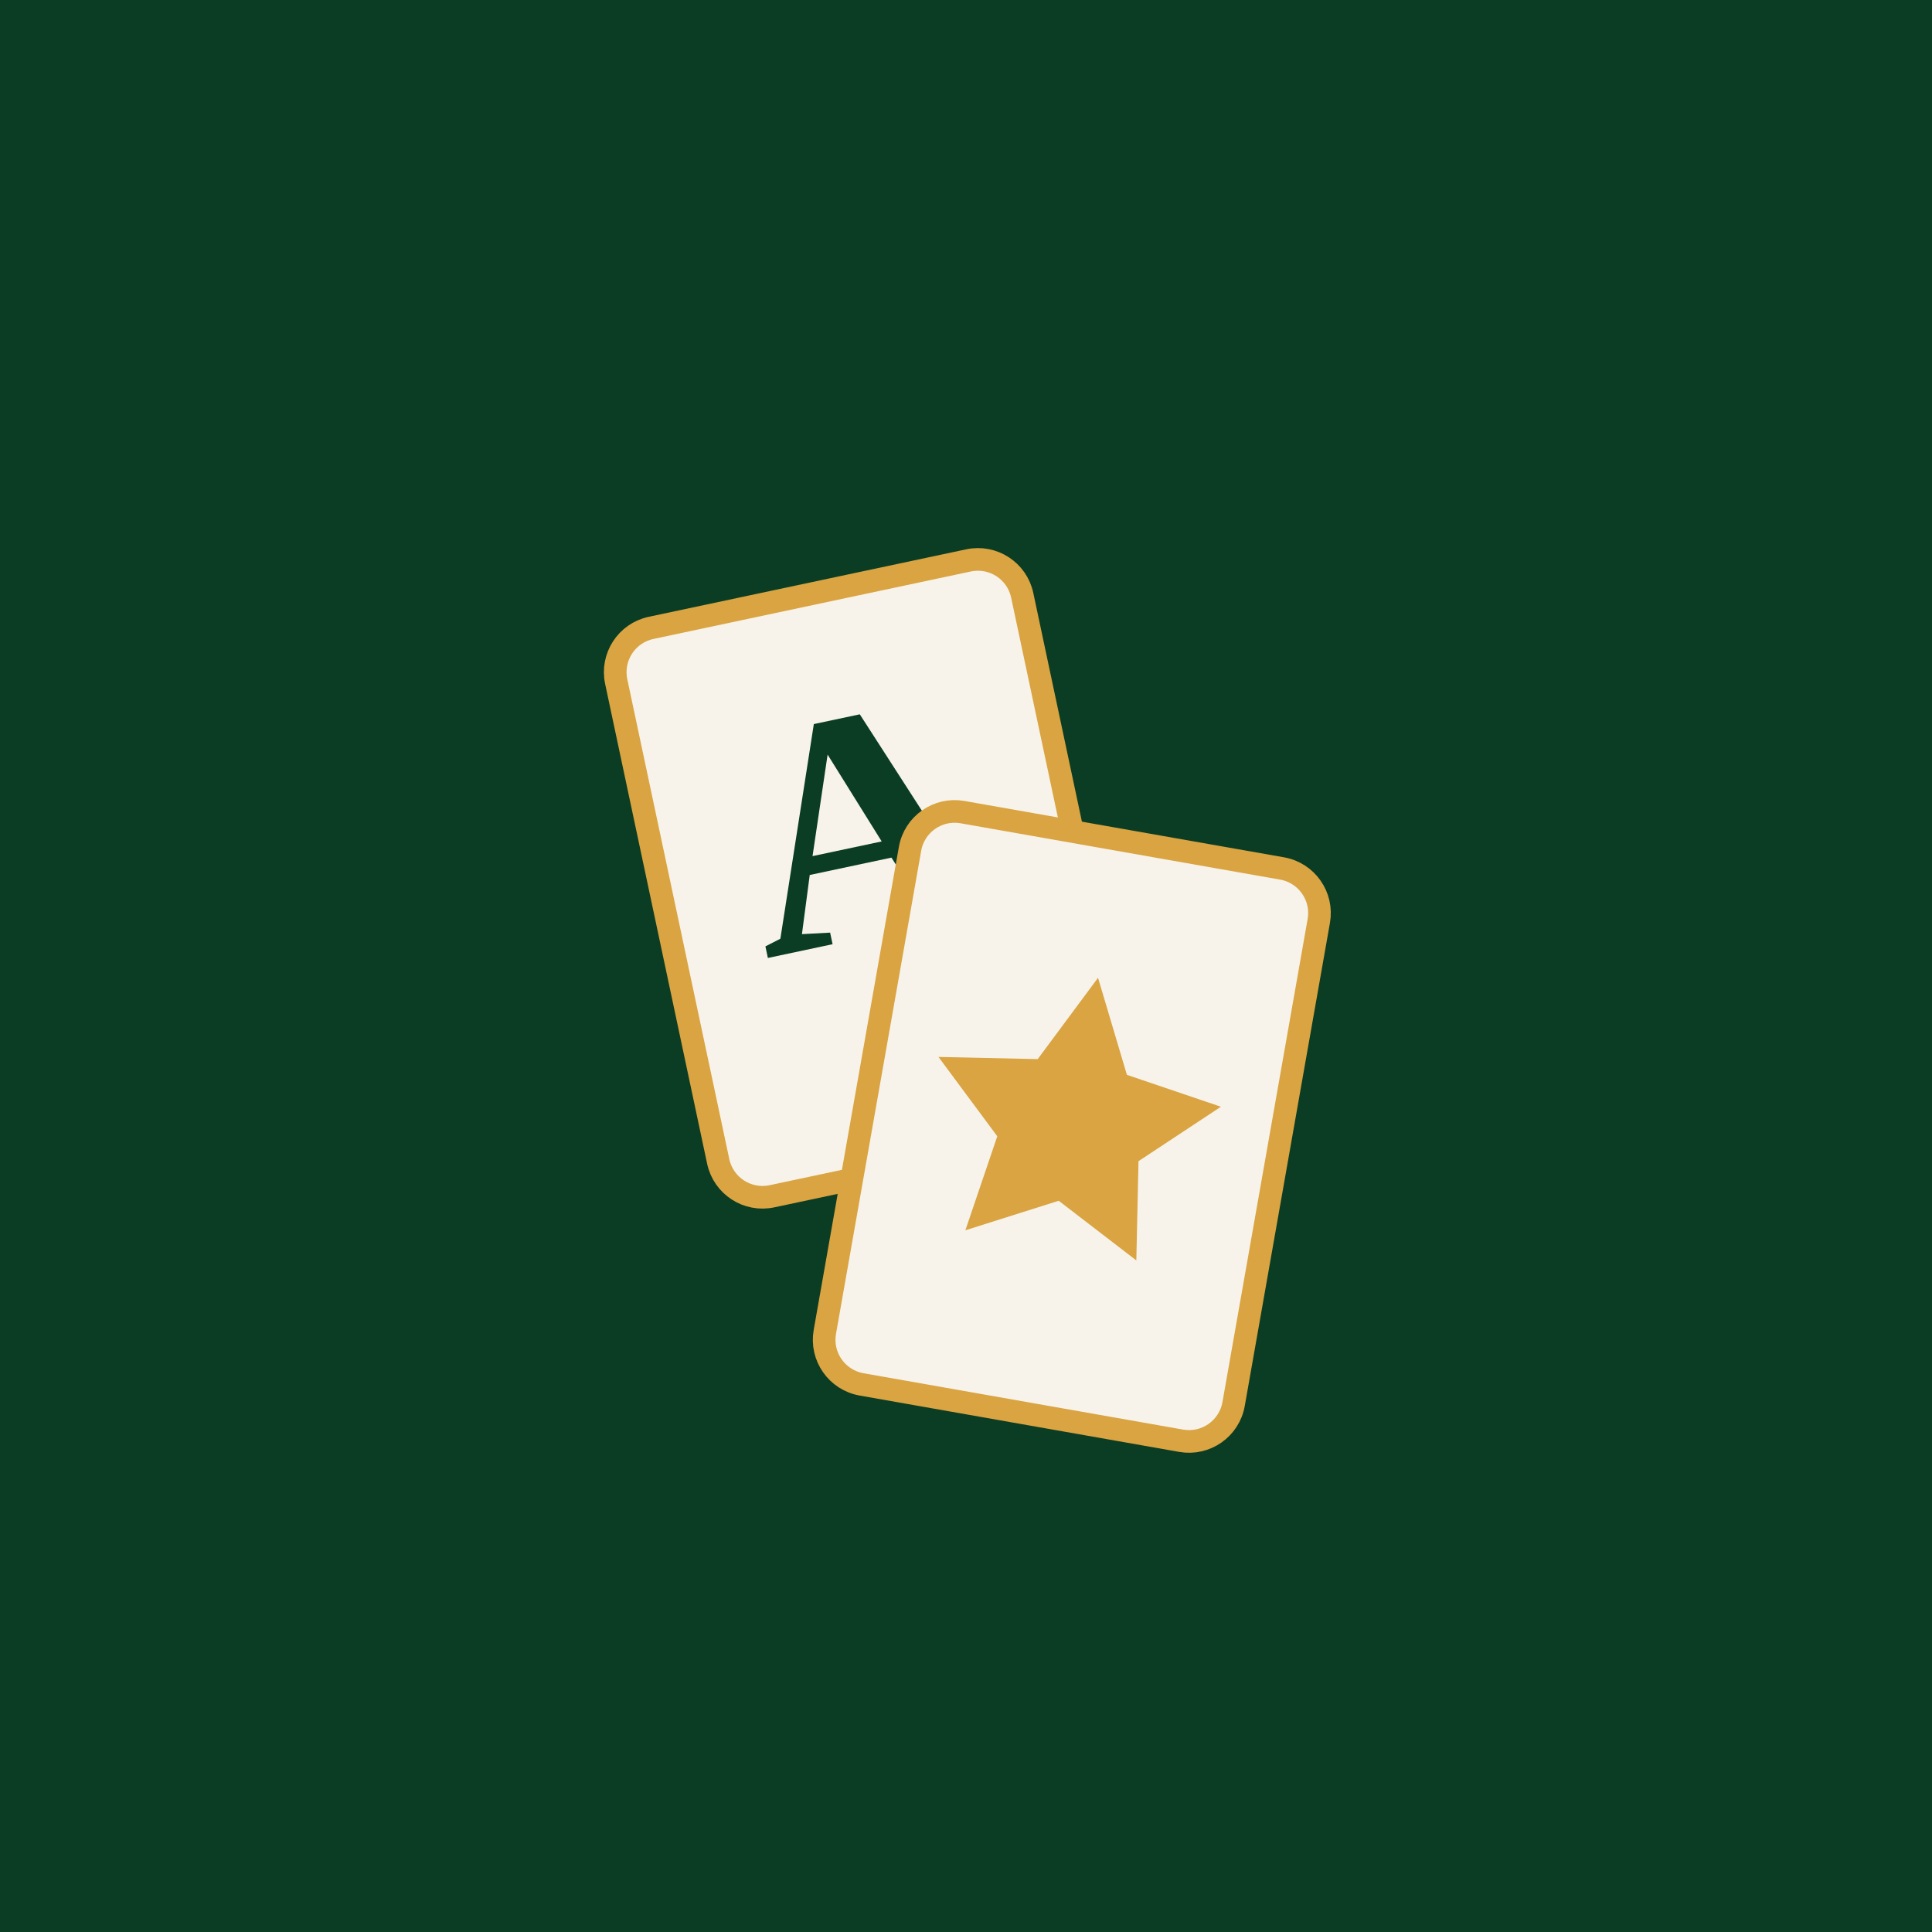
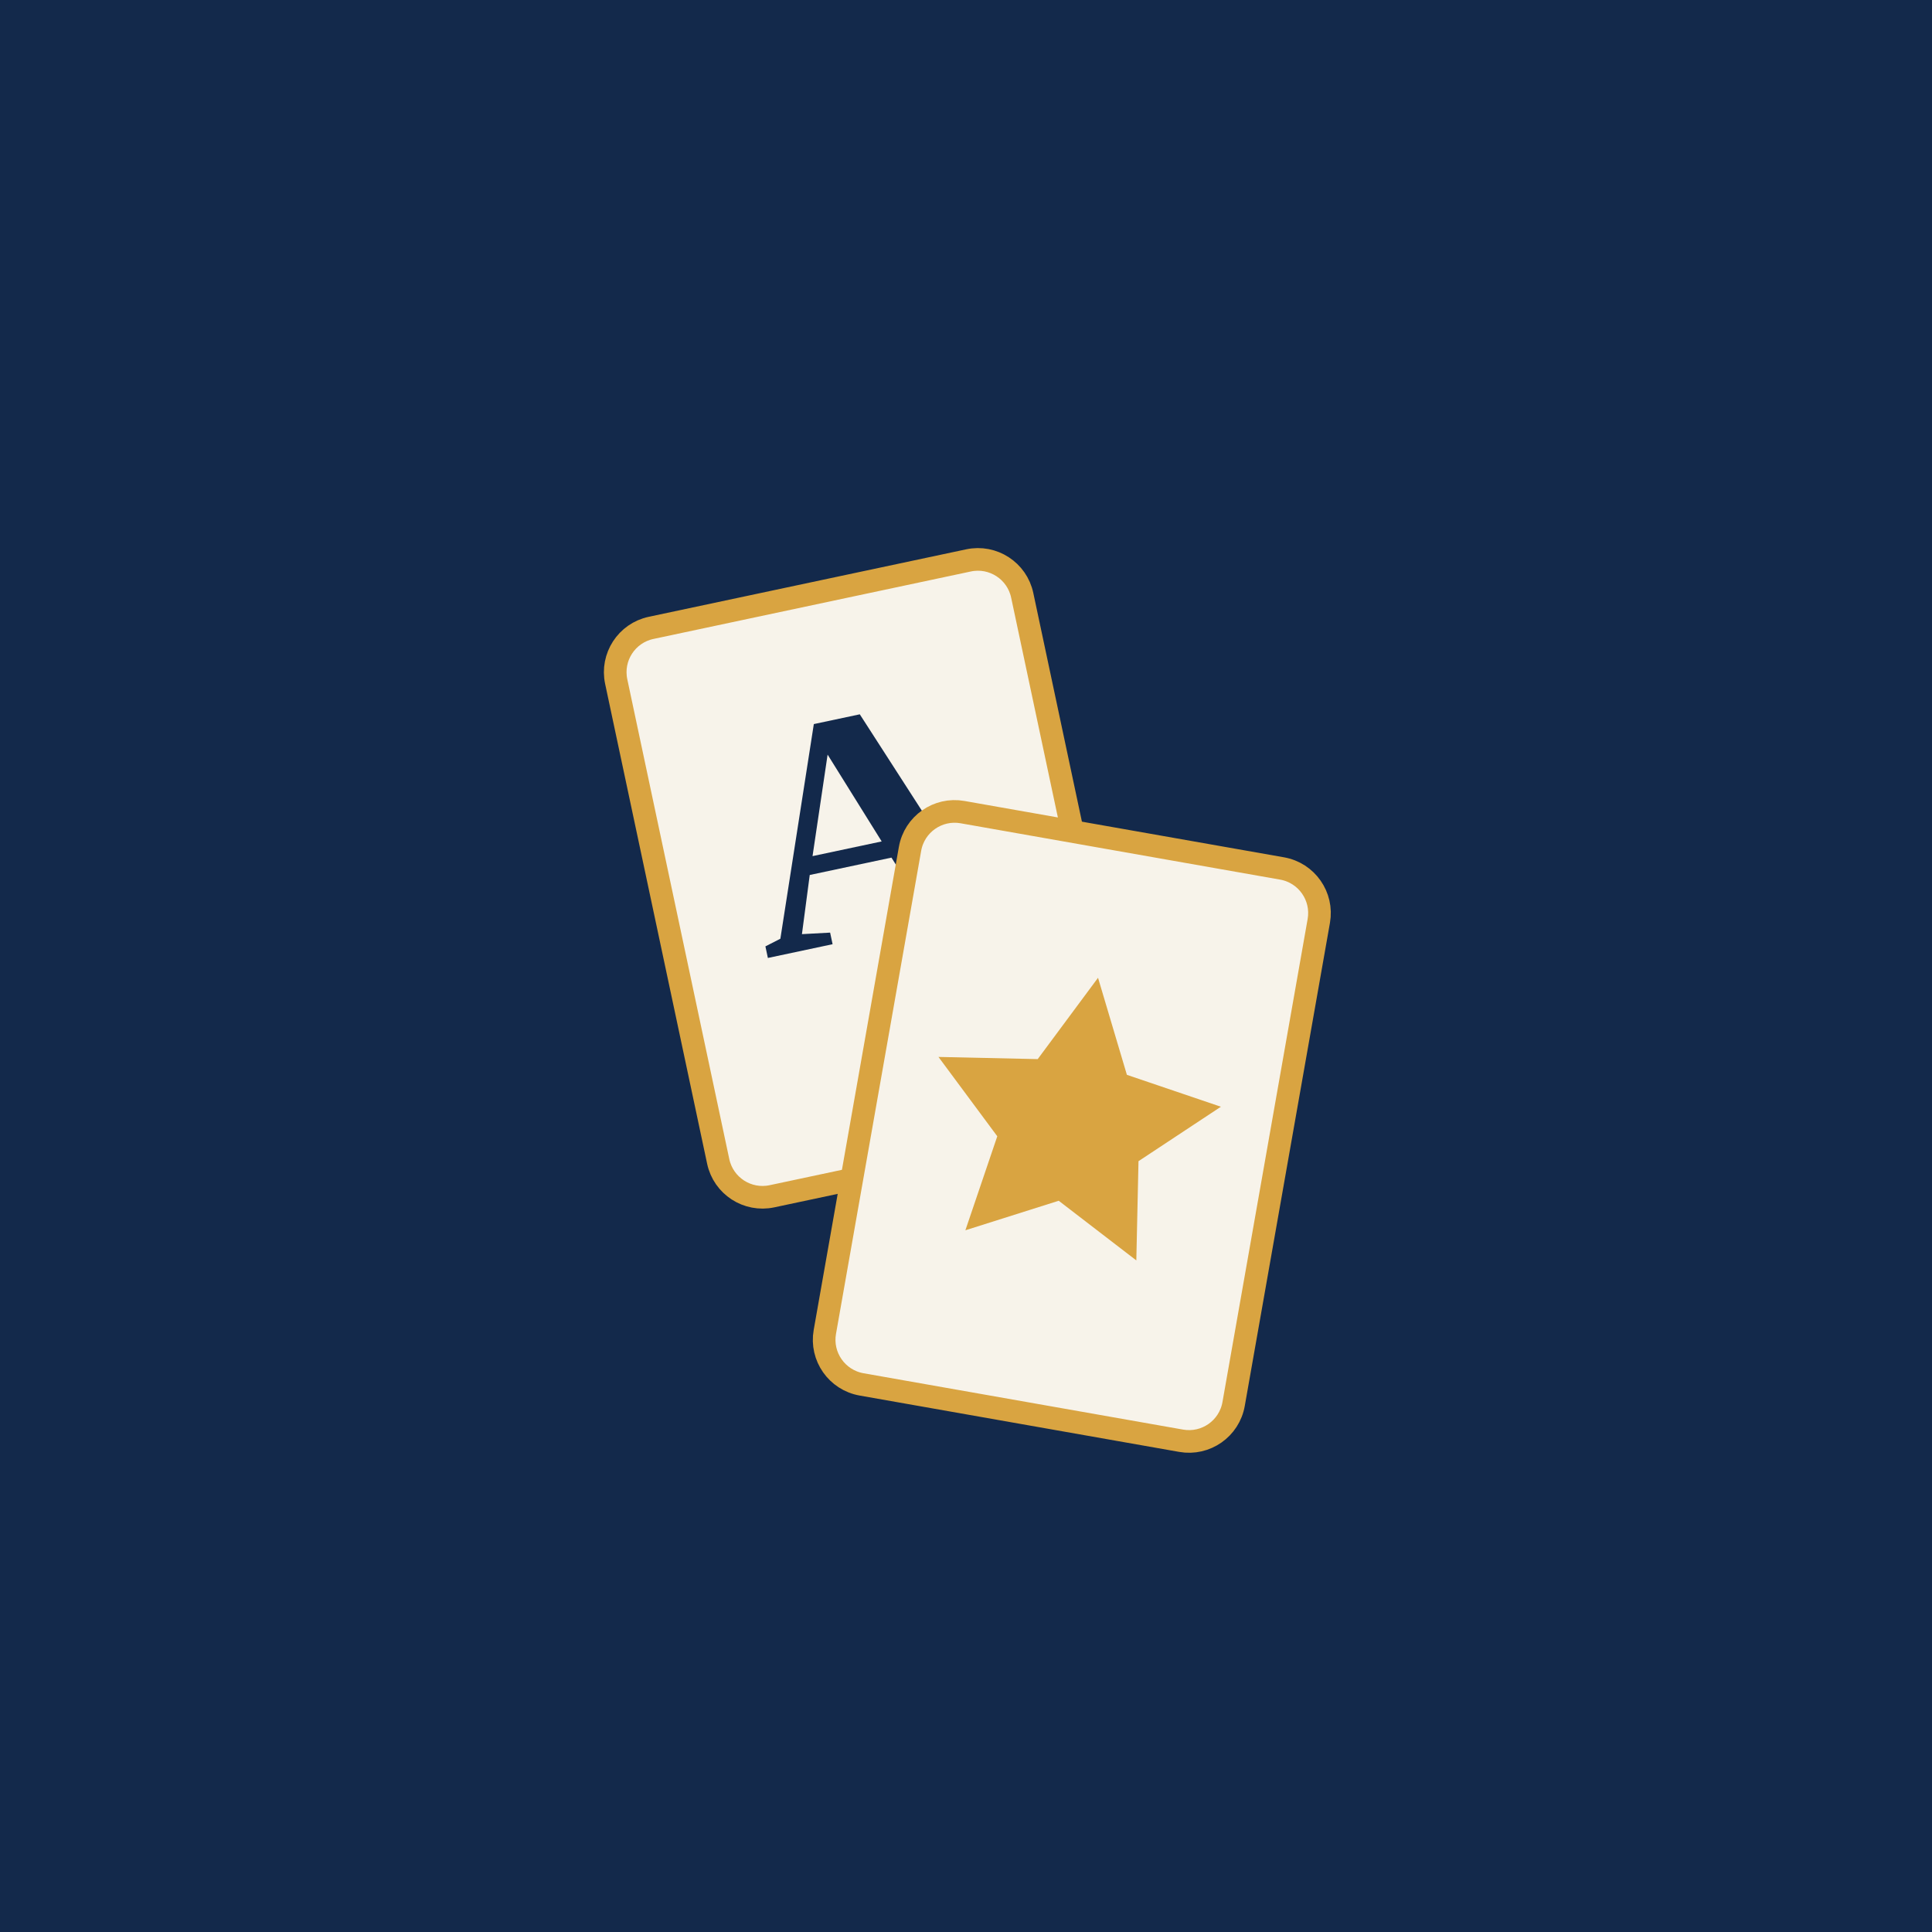
<svg xmlns="http://www.w3.org/2000/svg" viewBox="0 0 512 512">
-   <rect width="512" height="512" fill="#0b3d24" />
+   <rect width="512" height="512" fill="#13294b" />
  <g transform="translate(256 256) rotate(-12) translate(-256 -256)">
    <rect x="181" y="151" width="110" height="154" rx="12" fill="#f7f3ea" stroke="#d9a441" stroke-width="6" />
-     <text x="236" y="243" font-family="Georgia, 'Times New Roman', serif" font-size="88" font-weight="700" fill="#0b3d24" text-anchor="middle">A</text>
+     <text x="236" y="243" font-family="Georgia, 'Times New Roman', serif" font-size="88" font-weight="700" fill="#13294b" text-anchor="middle">A</text>
  </g>
  <g transform="translate(256 256) rotate(10) translate(-256 -256)">
    <rect x="236" y="216" width="110" height="154" rx="12" fill="#f7f3ea" stroke="#d9a441" stroke-width="6" />
    <path d="M291 253 l12 24 l26 4 l-19 18 l4 26 l-23 -12 l-23 12 l4 -26 l-19 -18 l26 -4 z" fill="#d9a441" />
  </g>
</svg>
